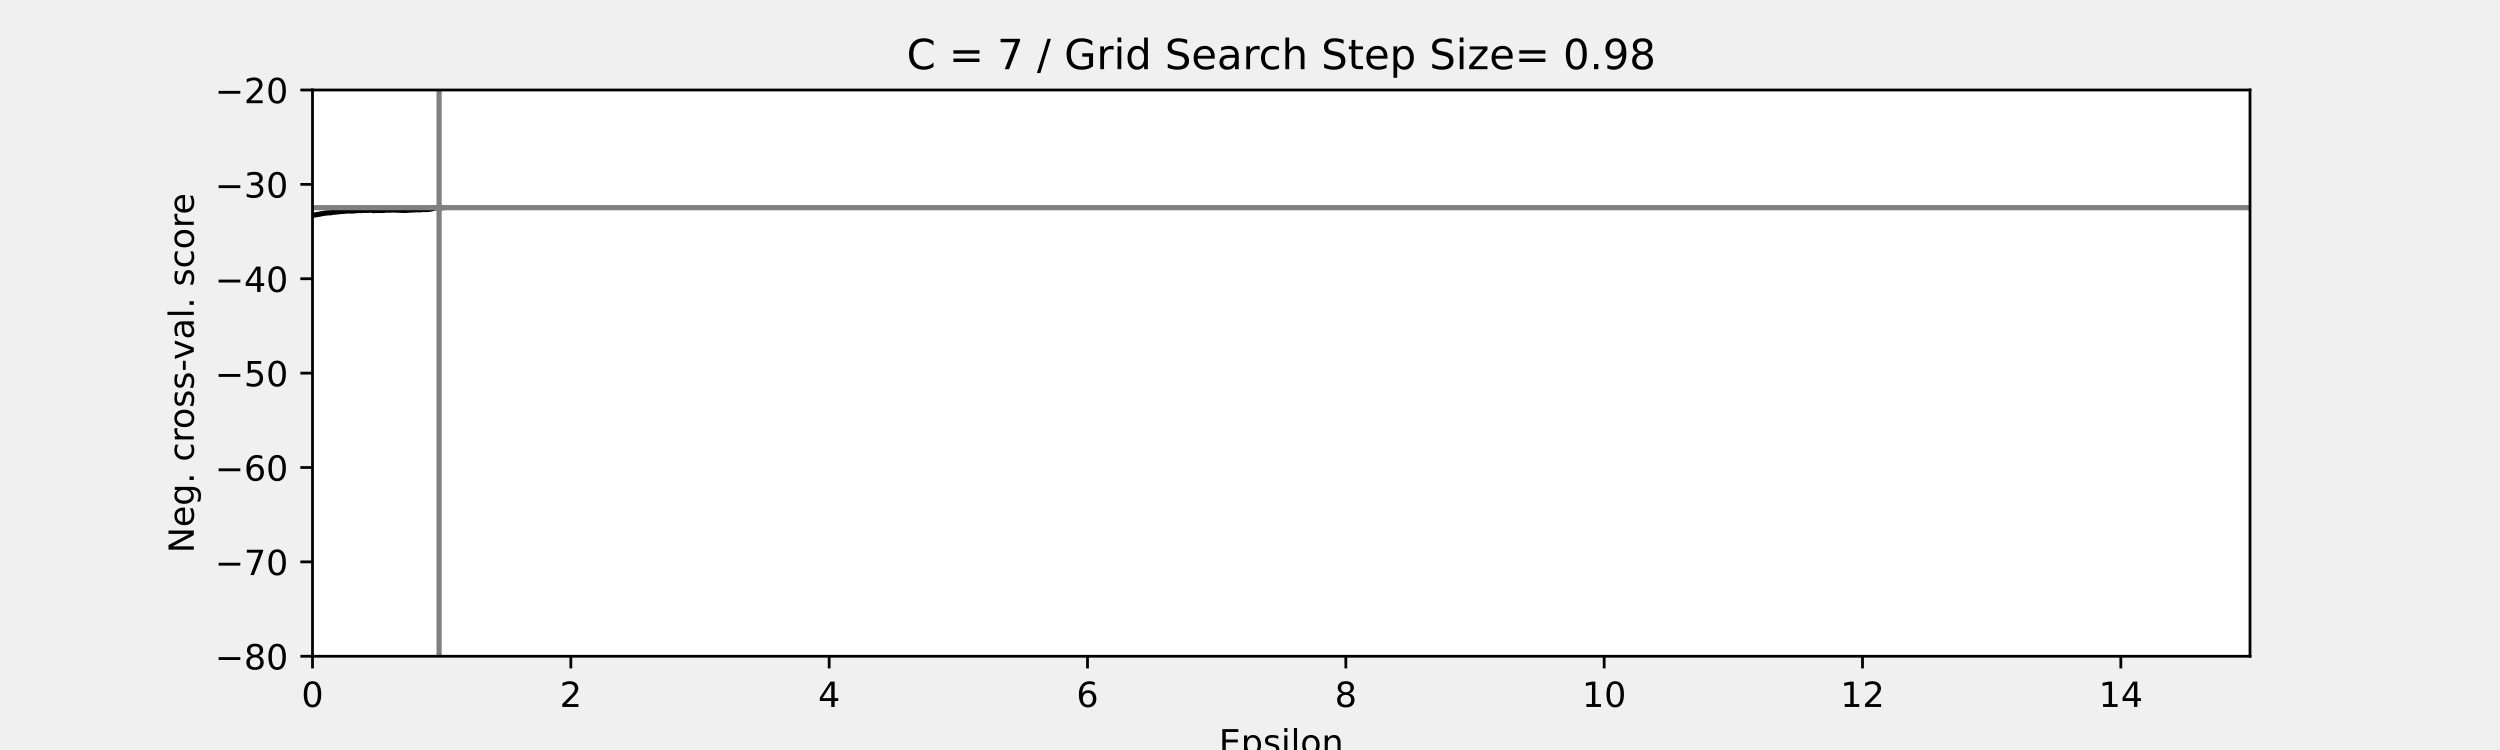
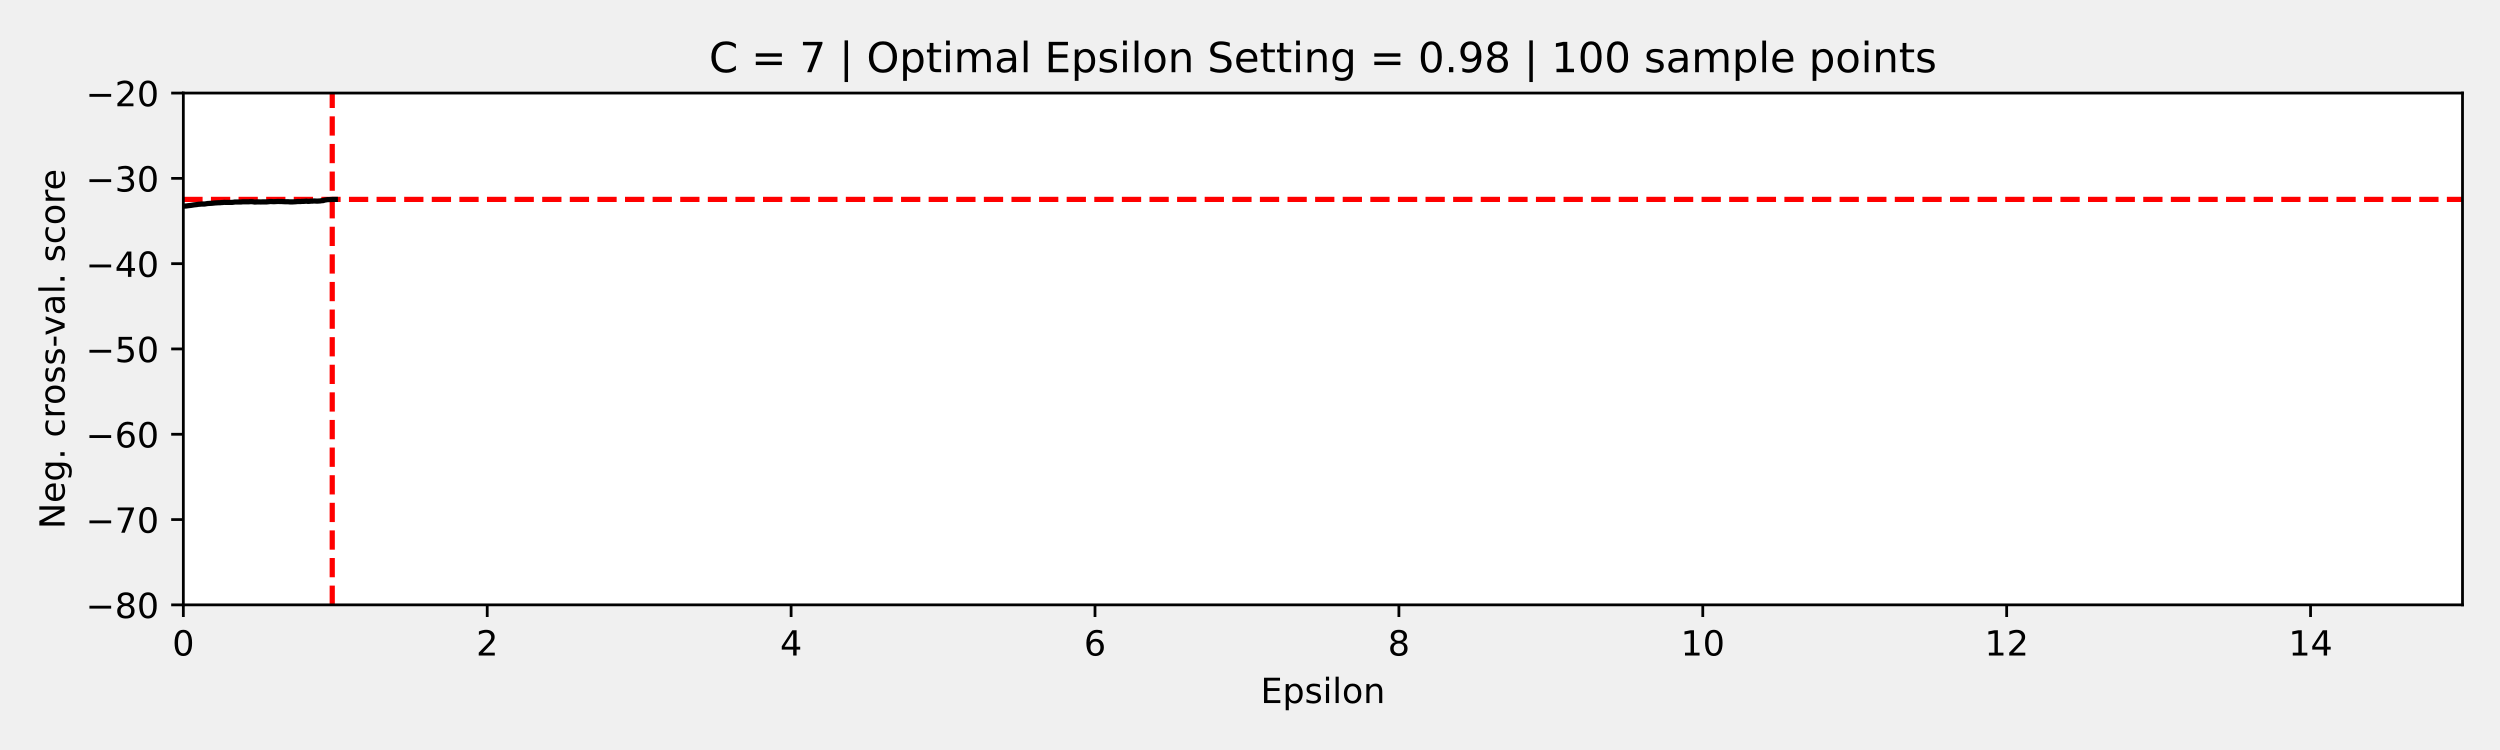
<svg xmlns="http://www.w3.org/2000/svg" xmlns:xlink="http://www.w3.org/1999/xlink" height="216pt" version="1.1" viewBox="0 0 720 216" width="720pt">
  <defs>
    <style type="text/css">*{stroke-linecap:butt;stroke-linejoin:round;}</style>
  </defs>
  <g id="figure_1">
    <g id="patch_1">
      <path d="M 0 216  L 720 216  L 720 0  L 0 0  z " style="fill:none;" />
    </g>
    <g id="axes_1">
      <g id="patch_2">
-         <path d="M 90 189  L 648 189  L 648 25.92  L 90 25.92  z " style="fill:#ffffff;" />
+         <path d="M 52.8 174.2  L 709.2 174.2  L 709.2 26.8  L 52.8 26.8  z " style="fill:#ffffff;" />
      </g>
      <g id="matplotlib.axis_1">
        <g id="xtick_1">
          <g id="line2d_1">
            <defs>
-               <path d="M 0 0  L 0 3.5  " id="md73a45a3ca" style="stroke:#000000;stroke-width:0.8;" />
+               <path d="M 0 0  L 0 3.5  " id="meb77488a88" style="stroke:#000000;stroke-width:0.8;" />
            </defs>
            <g>
-               <use style="stroke:#000000;stroke-width:0.8;" x="90" xlink:href="#md73a45a3ca" y="189" />
+               <use style="stroke:#000000;stroke-width:0.8;" x="52.8" xlink:href="#meb77488a88" y="174.2" />
            </g>
          </g>
          <g id="text_1">
-             <g transform="translate(86.81875 203.5984)scale(0.1 -0.1)">
+             <g transform="translate(49.61875 188.7984)scale(0.1 -0.1)">
              <defs>
                <path d="M 2034 4250  Q 1547 4250 1301 3770  Q 1056 3291 1056 2328  Q 1056 1369 1301 889  Q 1547 409 2034 409  Q 2525 409 2770 889  Q 3016 1369 3016 2328  Q 3016 3291 2770 3770  Q 2525 4250 2034 4250  z M 2034 4750  Q 2819 4750 3233 4129  Q 3647 3509 3647 2328  Q 3647 1150 3233 529  Q 2819 -91 2034 -91  Q 1250 -91 836 529  Q 422 1150 422 2328  Q 422 3509 836 4129  Q 1250 4750 2034 4750  z " id="DejaVuSans-30" transform="scale(0.015625)" />
              </defs>
              <use xlink:href="#DejaVuSans-30" />
            </g>
          </g>
        </g>
        <g id="xtick_2">
          <g id="line2d_2">
            <g>
-               <use style="stroke:#000000;stroke-width:0.8;" x="164.4" xlink:href="#md73a45a3ca" y="189" />
+               <use style="stroke:#000000;stroke-width:0.8;" x="140.32" xlink:href="#meb77488a88" y="174.2" />
            </g>
          </g>
          <g id="text_2">
-             <g transform="translate(161.2188 203.5984)scale(0.1 -0.1)">
+             <g transform="translate(137.1387 188.7984)scale(0.1 -0.1)">
              <defs>
                <path d="M 1228 531  L 3431 531  L 3431 0  L 469 0  L 469 531  Q 828 903 1448 1529  Q 2069 2156 2228 2338  Q 2531 2678 2651 2914  Q 2772 3150 2772 3378  Q 2772 3750 2511 3984  Q 2250 4219 1831 4219  Q 1534 4219 1204 4116  Q 875 4013 500 3803  L 500 4441  Q 881 4594 1212 4672  Q 1544 4750 1819 4750  Q 2544 4750 2975 4387  Q 3406 4025 3406 3419  Q 3406 3131 3298 2873  Q 3191 2616 2906 2266  Q 2828 2175 2409 1742  Q 1991 1309 1228 531  z " id="DejaVuSans-32" transform="scale(0.015625)" />
              </defs>
              <use xlink:href="#DejaVuSans-32" />
            </g>
          </g>
        </g>
        <g id="xtick_3">
          <g id="line2d_3">
            <g>
-               <use style="stroke:#000000;stroke-width:0.8;" x="238.8" xlink:href="#md73a45a3ca" y="189" />
+               <use style="stroke:#000000;stroke-width:0.8;" x="227.84" xlink:href="#meb77488a88" y="174.2" />
            </g>
          </g>
          <g id="text_3">
-             <g transform="translate(235.6188 203.5984)scale(0.1 -0.1)">
+             <g transform="translate(224.6587 188.7984)scale(0.1 -0.1)">
              <defs>
                <path d="M 2419 4116  L 825 1625  L 2419 1625  L 2419 4116  z M 2253 4666  L 3047 4666  L 3047 1625  L 3713 1625  L 3713 1100  L 3047 1100  L 3047 0  L 2419 0  L 2419 1100  L 313 1100  L 313 1709  L 2253 4666  z " id="DejaVuSans-34" transform="scale(0.015625)" />
              </defs>
              <use xlink:href="#DejaVuSans-34" />
            </g>
          </g>
        </g>
        <g id="xtick_4">
          <g id="line2d_4">
            <g>
-               <use style="stroke:#000000;stroke-width:0.8;" x="313.2" xlink:href="#md73a45a3ca" y="189" />
+               <use style="stroke:#000000;stroke-width:0.8;" x="315.36" xlink:href="#meb77488a88" y="174.2" />
            </g>
          </g>
          <g id="text_4">
-             <g transform="translate(310.0188 203.5984)scale(0.1 -0.1)">
+             <g transform="translate(312.1787 188.7984)scale(0.1 -0.1)">
              <defs>
                <path d="M 2113 2584  Q 1688 2584 1439 2293  Q 1191 2003 1191 1497  Q 1191 994 1439 701  Q 1688 409 2113 409  Q 2538 409 2786 701  Q 3034 994 3034 1497  Q 3034 2003 2786 2293  Q 2538 2584 2113 2584  z M 3366 4563  L 3366 3988  Q 3128 4100 2886 4159  Q 2644 4219 2406 4219  Q 1781 4219 1451 3797  Q 1122 3375 1075 2522  Q 1259 2794 1537 2939  Q 1816 3084 2150 3084  Q 2853 3084 3261 2657  Q 3669 2231 3669 1497  Q 3669 778 3244 343  Q 2819 -91 2113 -91  Q 1303 -91 875 529  Q 447 1150 447 2328  Q 447 3434 972 4092  Q 1497 4750 2381 4750  Q 2619 4750 2861 4703  Q 3103 4656 3366 4563  z " id="DejaVuSans-36" transform="scale(0.015625)" />
              </defs>
              <use xlink:href="#DejaVuSans-36" />
            </g>
          </g>
        </g>
        <g id="xtick_5">
          <g id="line2d_5">
            <g>
-               <use style="stroke:#000000;stroke-width:0.8;" x="387.6" xlink:href="#md73a45a3ca" y="189" />
+               <use style="stroke:#000000;stroke-width:0.8;" x="402.88" xlink:href="#meb77488a88" y="174.2" />
            </g>
          </g>
          <g id="text_5">
-             <g transform="translate(384.4187 203.5984)scale(0.1 -0.1)">
+             <g transform="translate(399.6988 188.7984)scale(0.1 -0.1)">
              <defs>
                <path d="M 2034 2216  Q 1584 2216 1326 1975  Q 1069 1734 1069 1313  Q 1069 891 1326 650  Q 1584 409 2034 409  Q 2484 409 2743 651  Q 3003 894 3003 1313  Q 3003 1734 2745 1975  Q 2488 2216 2034 2216  z M 1403 2484  Q 997 2584 770 2862  Q 544 3141 544 3541  Q 544 4100 942 4425  Q 1341 4750 2034 4750  Q 2731 4750 3128 4425  Q 3525 4100 3525 3541  Q 3525 3141 3298 2862  Q 3072 2584 2669 2484  Q 3125 2378 3379 2068  Q 3634 1759 3634 1313  Q 3634 634 3220 271  Q 2806 -91 2034 -91  Q 1263 -91 848 271  Q 434 634 434 1313  Q 434 1759 690 2068  Q 947 2378 1403 2484  z M 1172 3481  Q 1172 3119 1398 2916  Q 1625 2713 2034 2713  Q 2441 2713 2670 2916  Q 2900 3119 2900 3481  Q 2900 3844 2670 4047  Q 2441 4250 2034 4250  Q 1625 4250 1398 4047  Q 1172 3844 1172 3481  z " id="DejaVuSans-38" transform="scale(0.015625)" />
              </defs>
              <use xlink:href="#DejaVuSans-38" />
            </g>
          </g>
        </g>
        <g id="xtick_6">
          <g id="line2d_6">
            <g>
-               <use style="stroke:#000000;stroke-width:0.8;" x="462" xlink:href="#md73a45a3ca" y="189" />
+               <use style="stroke:#000000;stroke-width:0.8;" x="490.4" xlink:href="#meb77488a88" y="174.2" />
            </g>
          </g>
          <g id="text_6">
-             <g transform="translate(455.6375 203.5984)scale(0.1 -0.1)">
+             <g transform="translate(484.0375 188.7984)scale(0.1 -0.1)">
              <defs>
                <path d="M 794 531  L 1825 531  L 1825 4091  L 703 3866  L 703 4441  L 1819 4666  L 2450 4666  L 2450 531  L 3481 531  L 3481 0  L 794 0  L 794 531  z " id="DejaVuSans-31" transform="scale(0.015625)" />
              </defs>
              <use xlink:href="#DejaVuSans-31" />
              <use x="63.623" xlink:href="#DejaVuSans-30" />
            </g>
          </g>
        </g>
        <g id="xtick_7">
          <g id="line2d_7">
            <g>
-               <use style="stroke:#000000;stroke-width:0.8;" x="536.4" xlink:href="#md73a45a3ca" y="189" />
+               <use style="stroke:#000000;stroke-width:0.8;" x="577.92" xlink:href="#meb77488a88" y="174.2" />
            </g>
          </g>
          <g id="text_7">
-             <g transform="translate(530.0375 203.5984)scale(0.1 -0.1)">
+             <g transform="translate(571.5575 188.7984)scale(0.1 -0.1)">
              <use xlink:href="#DejaVuSans-31" />
              <use x="63.623" xlink:href="#DejaVuSans-32" />
            </g>
          </g>
        </g>
        <g id="xtick_8">
          <g id="line2d_8">
            <g>
-               <use style="stroke:#000000;stroke-width:0.8;" x="610.8" xlink:href="#md73a45a3ca" y="189" />
+               <use style="stroke:#000000;stroke-width:0.8;" x="665.44" xlink:href="#meb77488a88" y="174.2" />
            </g>
          </g>
          <g id="text_8">
-             <g transform="translate(604.4375 203.5984)scale(0.1 -0.1)">
+             <g transform="translate(659.0775 188.7984)scale(0.1 -0.1)">
              <use xlink:href="#DejaVuSans-31" />
              <use x="63.623" xlink:href="#DejaVuSans-34" />
            </g>
          </g>
        </g>
        <g id="text_9">
-           <g transform="translate(351.0555 217.2766)scale(0.1 -0.1)">
+           <g transform="translate(363.0555 202.4766)scale(0.1 -0.1)">
            <defs>
              <path d="M 628 4666  L 3578 4666  L 3578 4134  L 1259 4134  L 1259 2753  L 3481 2753  L 3481 2222  L 1259 2222  L 1259 531  L 3634 531  L 3634 0  L 628 0  L 628 4666  z " id="DejaVuSans-45" transform="scale(0.015625)" />
              <path d="M 1159 525  L 1159 -1331  L 581 -1331  L 581 3500  L 1159 3500  L 1159 2969  Q 1341 3281 1617 3432  Q 1894 3584 2278 3584  Q 2916 3584 3314 3078  Q 3713 2572 3713 1747  Q 3713 922 3314 415  Q 2916 -91 2278 -91  Q 1894 -91 1617 61  Q 1341 213 1159 525  z M 3116 1747  Q 3116 2381 2855 2742  Q 2594 3103 2138 3103  Q 1681 3103 1420 2742  Q 1159 2381 1159 1747  Q 1159 1113 1420 752  Q 1681 391 2138 391  Q 2594 391 2855 752  Q 3116 1113 3116 1747  z " id="DejaVuSans-70" transform="scale(0.015625)" />
              <path d="M 2834 3397  L 2834 2853  Q 2591 2978 2328 3040  Q 2066 3103 1784 3103  Q 1356 3103 1142 2972  Q 928 2841 928 2578  Q 928 2378 1081 2264  Q 1234 2150 1697 2047  L 1894 2003  Q 2506 1872 2764 1633  Q 3022 1394 3022 966  Q 3022 478 2636 193  Q 2250 -91 1575 -91  Q 1294 -91 989 -36  Q 684 19 347 128  L 347 722  Q 666 556 975 473  Q 1284 391 1588 391  Q 1994 391 2212 530  Q 2431 669 2431 922  Q 2431 1156 2273 1281  Q 2116 1406 1581 1522  L 1381 1569  Q 847 1681 609 1914  Q 372 2147 372 2553  Q 372 3047 722 3315  Q 1072 3584 1716 3584  Q 2034 3584 2315 3537  Q 2597 3491 2834 3397  z " id="DejaVuSans-73" transform="scale(0.015625)" />
              <path d="M 603 3500  L 1178 3500  L 1178 0  L 603 0  L 603 3500  z M 603 4863  L 1178 4863  L 1178 4134  L 603 4134  L 603 4863  z " id="DejaVuSans-69" transform="scale(0.015625)" />
              <path d="M 603 4863  L 1178 4863  L 1178 0  L 603 0  L 603 4863  z " id="DejaVuSans-6c" transform="scale(0.015625)" />
              <path d="M 1959 3097  Q 1497 3097 1228 2736  Q 959 2375 959 1747  Q 959 1119 1226 758  Q 1494 397 1959 397  Q 2419 397 2687 759  Q 2956 1122 2956 1747  Q 2956 2369 2687 2733  Q 2419 3097 1959 3097  z M 1959 3584  Q 2709 3584 3137 3096  Q 3566 2609 3566 1747  Q 3566 888 3137 398  Q 2709 -91 1959 -91  Q 1206 -91 779 398  Q 353 888 353 1747  Q 353 2609 779 3096  Q 1206 3584 1959 3584  z " id="DejaVuSans-6f" transform="scale(0.015625)" />
              <path d="M 3513 2113  L 3513 0  L 2938 0  L 2938 2094  Q 2938 2591 2744 2837  Q 2550 3084 2163 3084  Q 1697 3084 1428 2787  Q 1159 2491 1159 1978  L 1159 0  L 581 0  L 581 3500  L 1159 3500  L 1159 2956  Q 1366 3272 1645 3428  Q 1925 3584 2291 3584  Q 2894 3584 3203 3211  Q 3513 2838 3513 2113  z " id="DejaVuSans-6e" transform="scale(0.015625)" />
            </defs>
            <use xlink:href="#DejaVuSans-45" />
            <use x="63.184" xlink:href="#DejaVuSans-70" />
            <use x="126.66" xlink:href="#DejaVuSans-73" />
            <use x="178.76" xlink:href="#DejaVuSans-69" />
            <use x="206.543" xlink:href="#DejaVuSans-6c" />
            <use x="234.326" xlink:href="#DejaVuSans-6f" />
            <use x="295.508" xlink:href="#DejaVuSans-6e" />
          </g>
        </g>
      </g>
      <g id="matplotlib.axis_2">
        <g id="ytick_1">
          <g id="line2d_9">
            <defs>
-               <path d="M 0 0  L -3.5 0  " id="m1584ee6e6d" style="stroke:#000000;stroke-width:0.8;" />
+               <path d="M 0 0  L -3.5 0  " id="m86007bd6e1" style="stroke:#000000;stroke-width:0.8;" />
            </defs>
            <g>
-               <use style="stroke:#000000;stroke-width:0.8;" x="90" xlink:href="#m1584ee6e6d" y="189" />
+               <use style="stroke:#000000;stroke-width:0.8;" x="52.8" xlink:href="#m86007bd6e1" y="174.2" />
            </g>
          </g>
          <g id="text_10">
-             <g transform="translate(61.89531 192.7992)scale(0.1 -0.1)">
+             <g transform="translate(24.69531 177.9992)scale(0.1 -0.1)">
              <defs>
                <path d="M 678 2272  L 4684 2272  L 4684 1741  L 678 1741  L 678 2272  z " id="DejaVuSans-2212" transform="scale(0.015625)" />
              </defs>
              <use xlink:href="#DejaVuSans-2212" />
              <use x="83.789" xlink:href="#DejaVuSans-38" />
              <use x="147.412" xlink:href="#DejaVuSans-30" />
            </g>
          </g>
        </g>
        <g id="ytick_2">
          <g id="line2d_10">
            <g>
-               <use style="stroke:#000000;stroke-width:0.8;" x="90" xlink:href="#m1584ee6e6d" y="161.82" />
+               <use style="stroke:#000000;stroke-width:0.8;" x="52.8" xlink:href="#m86007bd6e1" y="149.633" />
            </g>
          </g>
          <g id="text_11">
-             <g transform="translate(61.89531 165.6192)scale(0.1 -0.1)">
+             <g transform="translate(24.69531 153.4326)scale(0.1 -0.1)">
              <defs>
                <path d="M 525 4666  L 3525 4666  L 3525 4397  L 1831 0  L 1172 0  L 2766 4134  L 525 4134  L 525 4666  z " id="DejaVuSans-37" transform="scale(0.015625)" />
              </defs>
              <use xlink:href="#DejaVuSans-2212" />
              <use x="83.789" xlink:href="#DejaVuSans-37" />
              <use x="147.412" xlink:href="#DejaVuSans-30" />
            </g>
          </g>
        </g>
        <g id="ytick_3">
          <g id="line2d_11">
            <g>
-               <use style="stroke:#000000;stroke-width:0.8;" x="90" xlink:href="#m1584ee6e6d" y="134.64" />
+               <use style="stroke:#000000;stroke-width:0.8;" x="52.8" xlink:href="#m86007bd6e1" y="125.067" />
            </g>
          </g>
          <g id="text_12">
-             <g transform="translate(61.89531 138.4392)scale(0.1 -0.1)">
+             <g transform="translate(24.69531 128.8659)scale(0.1 -0.1)">
              <use xlink:href="#DejaVuSans-2212" />
              <use x="83.789" xlink:href="#DejaVuSans-36" />
              <use x="147.412" xlink:href="#DejaVuSans-30" />
            </g>
          </g>
        </g>
        <g id="ytick_4">
          <g id="line2d_12">
            <g>
-               <use style="stroke:#000000;stroke-width:0.8;" x="90" xlink:href="#m1584ee6e6d" y="107.46" />
+               <use style="stroke:#000000;stroke-width:0.8;" x="52.8" xlink:href="#m86007bd6e1" y="100.5" />
            </g>
          </g>
          <g id="text_13">
-             <g transform="translate(61.89531 111.2592)scale(0.1 -0.1)">
+             <g transform="translate(24.69531 104.2992)scale(0.1 -0.1)">
              <defs>
                <path d="M 691 4666  L 3169 4666  L 3169 4134  L 1269 4134  L 1269 2991  Q 1406 3038 1543 3061  Q 1681 3084 1819 3084  Q 2600 3084 3056 2656  Q 3513 2228 3513 1497  Q 3513 744 3044 326  Q 2575 -91 1722 -91  Q 1428 -91 1123 -41  Q 819 9 494 109  L 494 744  Q 775 591 1075 516  Q 1375 441 1709 441  Q 2250 441 2565 725  Q 2881 1009 2881 1497  Q 2881 1984 2565 2268  Q 2250 2553 1709 2553  Q 1456 2553 1204 2497  Q 953 2441 691 2322  L 691 4666  z " id="DejaVuSans-35" transform="scale(0.015625)" />
              </defs>
              <use xlink:href="#DejaVuSans-2212" />
              <use x="83.789" xlink:href="#DejaVuSans-35" />
              <use x="147.412" xlink:href="#DejaVuSans-30" />
            </g>
          </g>
        </g>
        <g id="ytick_5">
          <g id="line2d_13">
            <g>
-               <use style="stroke:#000000;stroke-width:0.8;" x="90" xlink:href="#m1584ee6e6d" y="80.28" />
+               <use style="stroke:#000000;stroke-width:0.8;" x="52.8" xlink:href="#m86007bd6e1" y="75.933" />
            </g>
          </g>
          <g id="text_14">
-             <g transform="translate(61.89531 84.07922)scale(0.1 -0.1)">
+             <g transform="translate(24.69531 79.73255)scale(0.1 -0.1)">
              <use xlink:href="#DejaVuSans-2212" />
              <use x="83.789" xlink:href="#DejaVuSans-34" />
              <use x="147.412" xlink:href="#DejaVuSans-30" />
            </g>
          </g>
        </g>
        <g id="ytick_6">
          <g id="line2d_14">
            <g>
-               <use style="stroke:#000000;stroke-width:0.8;" x="90" xlink:href="#m1584ee6e6d" y="53.1" />
+               <use style="stroke:#000000;stroke-width:0.8;" x="52.8" xlink:href="#m86007bd6e1" y="51.367" />
            </g>
          </g>
          <g id="text_15">
-             <g transform="translate(61.89531 56.89922)scale(0.1 -0.1)">
+             <g transform="translate(24.69531 55.16589)scale(0.1 -0.1)">
              <defs>
                <path d="M 2597 2516  Q 3050 2419 3304 2112  Q 3559 1806 3559 1356  Q 3559 666 3084 287  Q 2609 -91 1734 -91  Q 1441 -91 1130 -33  Q 819 25 488 141  L 488 750  Q 750 597 1062 519  Q 1375 441 1716 441  Q 2309 441 2620 675  Q 2931 909 2931 1356  Q 2931 1769 2642 2001  Q 2353 2234 1838 2234  L 1294 2234  L 1294 2753  L 1863 2753  Q 2328 2753 2575 2939  Q 2822 3125 2822 3475  Q 2822 3834 2567 4026  Q 2313 4219 1838 4219  Q 1578 4219 1281 4162  Q 984 4106 628 3988  L 628 4550  Q 988 4650 1302 4700  Q 1616 4750 1894 4750  Q 2613 4750 3031 4423  Q 3450 4097 3450 3541  Q 3450 3153 3228 2886  Q 3006 2619 2597 2516  z " id="DejaVuSans-33" transform="scale(0.015625)" />
              </defs>
              <use xlink:href="#DejaVuSans-2212" />
              <use x="83.789" xlink:href="#DejaVuSans-33" />
              <use x="147.412" xlink:href="#DejaVuSans-30" />
            </g>
          </g>
        </g>
        <g id="ytick_7">
          <g id="line2d_15">
            <g>
-               <use style="stroke:#000000;stroke-width:0.8;" x="90" xlink:href="#m1584ee6e6d" y="25.92" />
+               <use style="stroke:#000000;stroke-width:0.8;" x="52.8" xlink:href="#m86007bd6e1" y="26.8" />
            </g>
          </g>
          <g id="text_16">
-             <g transform="translate(61.89531 29.71922)scale(0.1 -0.1)">
+             <g transform="translate(24.69531 30.59922)scale(0.1 -0.1)">
              <use xlink:href="#DejaVuSans-2212" />
              <use x="83.789" xlink:href="#DejaVuSans-32" />
              <use x="147.412" xlink:href="#DejaVuSans-30" />
            </g>
          </g>
        </g>
        <g id="text_17">
-           <g transform="translate(55.81562 159.2866)rotate(-90)scale(0.1 -0.1)">
+           <g transform="translate(18.61563 152.3266)rotate(-90)scale(0.1 -0.1)">
            <defs>
              <path d="M 628 4666  L 1478 4666  L 3547 763  L 3547 4666  L 4159 4666  L 4159 0  L 3309 0  L 1241 3903  L 1241 0  L 628 0  L 628 4666  z " id="DejaVuSans-4e" transform="scale(0.015625)" />
              <path d="M 3597 1894  L 3597 1613  L 953 1613  Q 991 1019 1311 708  Q 1631 397 2203 397  Q 2534 397 2845 478  Q 3156 559 3463 722  L 3463 178  Q 3153 47 2828 -22  Q 2503 -91 2169 -91  Q 1331 -91 842 396  Q 353 884 353 1716  Q 353 2575 817 3079  Q 1281 3584 2069 3584  Q 2775 3584 3186 3129  Q 3597 2675 3597 1894  z M 3022 2063  Q 3016 2534 2758 2815  Q 2500 3097 2075 3097  Q 1594 3097 1305 2825  Q 1016 2553 972 2059  L 3022 2063  z " id="DejaVuSans-65" transform="scale(0.015625)" />
              <path d="M 2906 1791  Q 2906 2416 2648 2759  Q 2391 3103 1925 3103  Q 1463 3103 1205 2759  Q 947 2416 947 1791  Q 947 1169 1205 825  Q 1463 481 1925 481  Q 2391 481 2648 825  Q 2906 1169 2906 1791  z M 3481 434  Q 3481 -459 3084 -895  Q 2688 -1331 1869 -1331  Q 1566 -1331 1297 -1286  Q 1028 -1241 775 -1147  L 775 -588  Q 1028 -725 1275 -790  Q 1522 -856 1778 -856  Q 2344 -856 2625 -561  Q 2906 -266 2906 331  L 2906 616  Q 2728 306 2450 153  Q 2172 0 1784 0  Q 1141 0 747 490  Q 353 981 353 1791  Q 353 2603 747 3093  Q 1141 3584 1784 3584  Q 2172 3584 2450 3431  Q 2728 3278 2906 2969  L 2906 3500  L 3481 3500  L 3481 434  z " id="DejaVuSans-67" transform="scale(0.015625)" />
              <path d="M 684 794  L 1344 794  L 1344 0  L 684 0  L 684 794  z " id="DejaVuSans-2e" transform="scale(0.015625)" />
              <path id="DejaVuSans-20" transform="scale(0.015625)" />
              <path d="M 3122 3366  L 3122 2828  Q 2878 2963 2633 3030  Q 2388 3097 2138 3097  Q 1578 3097 1268 2742  Q 959 2388 959 1747  Q 959 1106 1268 751  Q 1578 397 2138 397  Q 2388 397 2633 464  Q 2878 531 3122 666  L 3122 134  Q 2881 22 2623 -34  Q 2366 -91 2075 -91  Q 1284 -91 818 406  Q 353 903 353 1747  Q 353 2603 823 3093  Q 1294 3584 2113 3584  Q 2378 3584 2631 3529  Q 2884 3475 3122 3366  z " id="DejaVuSans-63" transform="scale(0.015625)" />
              <path d="M 2631 2963  Q 2534 3019 2420 3045  Q 2306 3072 2169 3072  Q 1681 3072 1420 2755  Q 1159 2438 1159 1844  L 1159 0  L 581 0  L 581 3500  L 1159 3500  L 1159 2956  Q 1341 3275 1631 3429  Q 1922 3584 2338 3584  Q 2397 3584 2469 3576  Q 2541 3569 2628 3553  L 2631 2963  z " id="DejaVuSans-72" transform="scale(0.015625)" />
              <path d="M 313 2009  L 1997 2009  L 1997 1497  L 313 1497  L 313 2009  z " id="DejaVuSans-2d" transform="scale(0.015625)" />
              <path d="M 191 3500  L 800 3500  L 1894 563  L 2988 3500  L 3597 3500  L 2284 0  L 1503 0  L 191 3500  z " id="DejaVuSans-76" transform="scale(0.015625)" />
              <path d="M 2194 1759  Q 1497 1759 1228 1600  Q 959 1441 959 1056  Q 959 750 1161 570  Q 1363 391 1709 391  Q 2188 391 2477 730  Q 2766 1069 2766 1631  L 2766 1759  L 2194 1759  z M 3341 1997  L 3341 0  L 2766 0  L 2766 531  Q 2569 213 2275 61  Q 1981 -91 1556 -91  Q 1019 -91 701 211  Q 384 513 384 1019  Q 384 1609 779 1909  Q 1175 2209 1959 2209  L 2766 2209  L 2766 2266  Q 2766 2663 2505 2880  Q 2244 3097 1772 3097  Q 1472 3097 1187 3025  Q 903 2953 641 2809  L 641 3341  Q 956 3463 1253 3523  Q 1550 3584 1831 3584  Q 2591 3584 2966 3190  Q 3341 2797 3341 1997  z " id="DejaVuSans-61" transform="scale(0.015625)" />
            </defs>
            <use xlink:href="#DejaVuSans-4e" />
            <use x="74.805" xlink:href="#DejaVuSans-65" />
            <use x="136.328" xlink:href="#DejaVuSans-67" />
            <use x="199.805" xlink:href="#DejaVuSans-2e" />
            <use x="231.592" xlink:href="#DejaVuSans-20" />
            <use x="263.379" xlink:href="#DejaVuSans-63" />
            <use x="318.359" xlink:href="#DejaVuSans-72" />
            <use x="357.223" xlink:href="#DejaVuSans-6f" />
            <use x="418.404" xlink:href="#DejaVuSans-73" />
            <use x="470.504" xlink:href="#DejaVuSans-73" />
            <use x="522.604" xlink:href="#DejaVuSans-2d" />
            <use x="556.062" xlink:href="#DejaVuSans-76" />
            <use x="615.242" xlink:href="#DejaVuSans-61" />
            <use x="676.521" xlink:href="#DejaVuSans-6c" />
            <use x="704.305" xlink:href="#DejaVuSans-2e" />
            <use x="736.092" xlink:href="#DejaVuSans-20" />
            <use x="767.879" xlink:href="#DejaVuSans-73" />
            <use x="819.979" xlink:href="#DejaVuSans-63" />
            <use x="874.959" xlink:href="#DejaVuSans-6f" />
            <use x="936.141" xlink:href="#DejaVuSans-72" />
            <use x="975.004" xlink:href="#DejaVuSans-65" />
          </g>
        </g>
      </g>
      <g id="line2d_16">
-         <path clip-path="url(#pfa54dd5816)" d="M 90.372 61.934  L 90.744 61.906  L 91.116 61.825  L 91.488 61.77  L 91.86 61.716  L 92.232 61.635  L 92.604 61.553  L 92.976 61.499  L 93.348 61.444  L 93.72 61.363  L 94.092 61.336  L 94.464 61.281  L 94.836 61.281  L 95.208 61.281  L 95.58 61.2  L 95.952 61.118  L 96.324 61.091  L 96.696 61.064  L 97.068 61.037  L 97.44 60.982  L 97.812 60.928  L 98.184 60.901  L 98.556 60.873  L 98.928 60.873  L 99.3 60.819  L 99.672 60.792  L 100.044 60.738  L 100.416 60.765  L 100.788 60.765  L 101.16 60.765  L 101.532 60.765  L 101.904 60.765  L 102.276 60.71  L 102.648 60.629  L 103.02 60.629  L 103.392 60.629  L 103.764 60.629  L 104.136 60.629  L 104.508 60.575  L 104.88 60.575  L 105.252 60.575  L 105.624 60.575  L 105.996 60.575  L 106.368 60.52  L 106.74 60.52  L 107.112 60.575  L 107.484 60.656  L 107.856 60.629  L 108.228 60.602  L 108.6 60.602  L 108.972 60.629  L 109.344 60.602  L 109.716 60.602  L 110.088 60.602  L 110.46 60.602  L 110.832 60.547  L 111.204 60.493  L 111.576 60.493  L 111.948 60.52  L 112.32 60.52  L 112.692 60.493  L 113.064 60.466  L 113.436 60.466  L 113.808 60.493  L 114.18 60.493  L 114.552 60.52  L 114.924 60.547  L 115.296 60.547  L 115.668 60.547  L 116.04 60.602  L 116.412 60.602  L 116.784 60.602  L 117.156 60.575  L 117.528 60.547  L 117.9 60.493  L 118.272 60.493  L 118.644 60.493  L 119.016 60.439  L 119.388 60.439  L 119.76 60.411  L 120.132 60.357  L 120.504 60.439  L 120.876 60.411  L 121.248 60.357  L 121.62 60.357  L 121.992 60.303  L 122.364 60.33  L 122.736 60.357  L 123.108 60.33  L 123.48 60.303  L 123.852 60.221  L 124.224 60.194  L 124.596 60.031  L 124.968 59.949  L 125.34 59.868  L 125.712 59.868  L 126.084 59.841  L 126.456 59.813  L 126.828 59.813  L 127.2 59.813  " style="fill:none;stroke:#000000;stroke-linecap:square;stroke-width:1.5;" />
+         <path clip-path="url(#p1a7c0e5c32)" d="M 95.685 174.2  L 95.685 26.8  " style="fill:none;stroke:#ff0000;stroke-dasharray:5.55,2.4;stroke-dashoffset:0;stroke-width:1.5;" />
      </g>
      <g id="line2d_17">
-         <path clip-path="url(#pfa54dd5816)" d="M 126.456 189  L 126.456 25.92  " style="fill:none;stroke:#808080;stroke-linecap:square;stroke-width:1.5;" />
+         <path clip-path="url(#p1a7c0e5c32)" d="M 52.8 57.435  L 709.2 57.435  " style="fill:none;stroke:#ff0000;stroke-dasharray:5.55,2.4;stroke-dashoffset:0;stroke-width:1.5;" />
      </g>
      <g id="line2d_18">
-         <path clip-path="url(#pfa54dd5816)" d="M 90 59.813  L 648 59.813  " style="fill:none;stroke:#808080;stroke-linecap:square;stroke-width:1.5;" />
+         <path clip-path="url(#p1a7c0e5c32)" d="M 53.238 59.351  L 53.675 59.326  L 54.113 59.253  L 54.55 59.203  L 54.988 59.154  L 55.426 59.081  L 55.863 59.007  L 56.301 58.958  L 56.738 58.909  L 57.176 58.835  L 57.614 58.81  L 58.051 58.761  L 58.489 58.761  L 58.926 58.761  L 59.364 58.688  L 59.802 58.614  L 60.239 58.589  L 60.677 58.565  L 61.114 58.54  L 61.552 58.491  L 61.99 58.442  L 62.427 58.417  L 62.865 58.393  L 63.302 58.393  L 63.74 58.344  L 64.178 58.319  L 64.615 58.27  L 65.053 58.294  L 65.49 58.294  L 65.928 58.294  L 66.366 58.294  L 66.803 58.294  L 67.241 58.245  L 67.678 58.172  L 68.116 58.172  L 68.554 58.172  L 68.991 58.172  L 69.429 58.172  L 69.866 58.123  L 70.304 58.123  L 70.742 58.123  L 71.179 58.123  L 71.617 58.123  L 72.054 58.073  L 72.492 58.073  L 72.93 58.123  L 73.367 58.196  L 73.805 58.172  L 74.242 58.147  L 74.68 58.147  L 75.118 58.172  L 75.555 58.147  L 75.993 58.147  L 76.43 58.147  L 76.868 58.147  L 77.306 58.098  L 77.743 58.049  L 78.181 58.049  L 78.618 58.073  L 79.056 58.073  L 79.494 58.049  L 79.931 58.024  L 80.369 58.024  L 80.806 58.049  L 81.244 58.049  L 81.682 58.073  L 82.119 58.098  L 82.557 58.098  L 82.994 58.098  L 83.432 58.147  L 83.87 58.147  L 84.307 58.147  L 84.745 58.123  L 85.182 58.098  L 85.62 58.049  L 86.058 58.049  L 86.495 58.049  L 86.933 58  L 87.37 58  L 87.808 57.975  L 88.246 57.926  L 88.683 58  L 89.121 57.975  L 89.558 57.926  L 89.996 57.926  L 90.434 57.877  L 90.871 57.901  L 91.309 57.926  L 91.746 57.901  L 92.184 57.877  L 92.622 57.803  L 93.059 57.779  L 93.497 57.631  L 93.934 57.557  L 94.372 57.484  L 94.81 57.484  L 95.247 57.459  L 95.685 57.435  L 96.122 57.435  L 96.56 57.435  " style="fill:none;stroke:#000000;stroke-linecap:square;stroke-width:1.5;" />
      </g>
      <g id="patch_3">
-         <path d="M 90 189  L 90 25.92  " style="fill:none;stroke:#000000;stroke-linecap:square;stroke-linejoin:miter;stroke-width:0.8;" />
+         <path d="M 52.8 174.2  L 52.8 26.8  " style="fill:none;stroke:#000000;stroke-linecap:square;stroke-linejoin:miter;stroke-width:0.8;" />
      </g>
      <g id="patch_4">
-         <path d="M 648 189  L 648 25.92  " style="fill:none;stroke:#000000;stroke-linecap:square;stroke-linejoin:miter;stroke-width:0.8;" />
+         <path d="M 709.2 174.2  L 709.2 26.8  " style="fill:none;stroke:#000000;stroke-linecap:square;stroke-linejoin:miter;stroke-width:0.8;" />
      </g>
      <g id="patch_5">
-         <path d="M 90 189  L 648 189  " style="fill:none;stroke:#000000;stroke-linecap:square;stroke-linejoin:miter;stroke-width:0.8;" />
+         <path d="M 52.8 174.2  L 709.2 174.2  " style="fill:none;stroke:#000000;stroke-linecap:square;stroke-linejoin:miter;stroke-width:0.8;" />
      </g>
      <g id="patch_6">
-         <path d="M 90 25.92  L 648 25.92  " style="fill:none;stroke:#000000;stroke-linecap:square;stroke-linejoin:miter;stroke-width:0.8;" />
+         <path d="M 52.8 26.8  L 709.2 26.8  " style="fill:none;stroke:#000000;stroke-linecap:square;stroke-linejoin:miter;stroke-width:0.8;" />
      </g>
      <g id="text_18">
-         <g transform="translate(261.12 19.92)scale(0.12 -0.12)">
+         <g transform="translate(204.2016 20.8)scale(0.12 -0.12)">
          <defs>
            <path d="M 4122 4306  L 4122 3641  Q 3803 3938 3442 4084  Q 3081 4231 2675 4231  Q 1875 4231 1450 3742  Q 1025 3253 1025 2328  Q 1025 1406 1450 917  Q 1875 428 2675 428  Q 3081 428 3442 575  Q 3803 722 4122 1019  L 4122 359  Q 3791 134 3420 21  Q 3050 -91 2638 -91  Q 1578 -91 968 557  Q 359 1206 359 2328  Q 359 3453 968 4101  Q 1578 4750 2638 4750  Q 3056 4750 3426 4639  Q 3797 4528 4122 4306  z " id="DejaVuSans-43" transform="scale(0.015625)" />
            <path d="M 678 2906  L 4684 2906  L 4684 2381  L 678 2381  L 678 2906  z M 678 1631  L 4684 1631  L 4684 1100  L 678 1100  L 678 1631  z " id="DejaVuSans-3d" transform="scale(0.015625)" />
-             <path d="M 1625 4666  L 2156 4666  L 531 -594  L 0 -594  L 1625 4666  z " id="DejaVuSans-2f" transform="scale(0.015625)" />
-             <path d="M 3809 666  L 3809 1919  L 2778 1919  L 2778 2438  L 4434 2438  L 4434 434  Q 4069 175 3628 42  Q 3188 -91 2688 -91  Q 1594 -91 976 548  Q 359 1188 359 2328  Q 359 3472 976 4111  Q 1594 4750 2688 4750  Q 3144 4750 3555 4637  Q 3966 4525 4313 4306  L 4313 3634  Q 3963 3931 3569 4081  Q 3175 4231 2741 4231  Q 1884 4231 1454 3753  Q 1025 3275 1025 2328  Q 1025 1384 1454 906  Q 1884 428 2741 428  Q 3075 428 3337 486  Q 3600 544 3809 666  z " id="DejaVuSans-47" transform="scale(0.015625)" />
-             <path d="M 2906 2969  L 2906 4863  L 3481 4863  L 3481 0  L 2906 0  L 2906 525  Q 2725 213 2448 61  Q 2172 -91 1784 -91  Q 1150 -91 751 415  Q 353 922 353 1747  Q 353 2572 751 3078  Q 1150 3584 1784 3584  Q 2172 3584 2448 3432  Q 2725 3281 2906 2969  z M 947 1747  Q 947 1113 1208 752  Q 1469 391 1925 391  Q 2381 391 2643 752  Q 2906 1113 2906 1747  Q 2906 2381 2643 2742  Q 2381 3103 1925 3103  Q 1469 3103 1208 2742  Q 947 2381 947 1747  z " id="DejaVuSans-64" transform="scale(0.015625)" />
+             <path d="M 1344 4891  L 1344 -1509  L 813 -1509  L 813 4891  L 1344 4891  z " id="DejaVuSans-7c" transform="scale(0.015625)" />
+             <path d="M 2522 4238  Q 1834 4238 1429 3725  Q 1025 3213 1025 2328  Q 1025 1447 1429 934  Q 1834 422 2522 422  Q 3209 422 3611 934  Q 4013 1447 4013 2328  Q 4013 3213 3611 3725  Q 3209 4238 2522 4238  z M 2522 4750  Q 3503 4750 4090 4092  Q 4678 3434 4678 2328  Q 4678 1225 4090 567  Q 3503 -91 2522 -91  Q 1538 -91 948 565  Q 359 1222 359 2328  Q 359 3434 948 4092  Q 1538 4750 2522 4750  z " id="DejaVuSans-4f" transform="scale(0.015625)" />
+             <path d="M 1172 4494  L 1172 3500  L 2356 3500  L 2356 3053  L 1172 3053  L 1172 1153  Q 1172 725 1289 603  Q 1406 481 1766 481  L 2356 481  L 2356 0  L 1766 0  Q 1100 0 847 248  Q 594 497 594 1153  L 594 3053  L 172 3053  L 172 3500  L 594 3500  L 594 4494  L 1172 4494  z " id="DejaVuSans-74" transform="scale(0.015625)" />
+             <path d="M 3328 2828  Q 3544 3216 3844 3400  Q 4144 3584 4550 3584  Q 5097 3584 5394 3201  Q 5691 2819 5691 2113  L 5691 0  L 5113 0  L 5113 2094  Q 5113 2597 4934 2840  Q 4756 3084 4391 3084  Q 3944 3084 3684 2787  Q 3425 2491 3425 1978  L 3425 0  L 2847 0  L 2847 2094  Q 2847 2600 2669 2842  Q 2491 3084 2119 3084  Q 1678 3084 1418 2786  Q 1159 2488 1159 1978  L 1159 0  L 581 0  L 581 3500  L 1159 3500  L 1159 2956  Q 1356 3278 1631 3431  Q 1906 3584 2284 3584  Q 2666 3584 2933 3390  Q 3200 3197 3328 2828  z " id="DejaVuSans-6d" transform="scale(0.015625)" />
            <path d="M 3425 4513  L 3425 3897  Q 3066 4069 2747 4153  Q 2428 4238 2131 4238  Q 1616 4238 1336 4038  Q 1056 3838 1056 3469  Q 1056 3159 1242 3001  Q 1428 2844 1947 2747  L 2328 2669  Q 3034 2534 3370 2195  Q 3706 1856 3706 1288  Q 3706 609 3251 259  Q 2797 -91 1919 -91  Q 1588 -91 1214 -16  Q 841 59 441 206  L 441 856  Q 825 641 1194 531  Q 1563 422 1919 422  Q 2459 422 2753 634  Q 3047 847 3047 1241  Q 3047 1584 2836 1778  Q 2625 1972 2144 2069  L 1759 2144  Q 1053 2284 737 2584  Q 422 2884 422 3419  Q 422 4038 858 4394  Q 1294 4750 2059 4750  Q 2388 4750 2728 4690  Q 3069 4631 3425 4513  z " id="DejaVuSans-53" transform="scale(0.015625)" />
-             <path d="M 3513 2113  L 3513 0  L 2938 0  L 2938 2094  Q 2938 2591 2744 2837  Q 2550 3084 2163 3084  Q 1697 3084 1428 2787  Q 1159 2491 1159 1978  L 1159 0  L 581 0  L 581 4863  L 1159 4863  L 1159 2956  Q 1366 3272 1645 3428  Q 1925 3584 2291 3584  Q 2894 3584 3203 3211  Q 3513 2838 3513 2113  z " id="DejaVuSans-68" transform="scale(0.015625)" />
-             <path d="M 1172 4494  L 1172 3500  L 2356 3500  L 2356 3053  L 1172 3053  L 1172 1153  Q 1172 725 1289 603  Q 1406 481 1766 481  L 2356 481  L 2356 0  L 1766 0  Q 1100 0 847 248  Q 594 497 594 1153  L 594 3053  L 172 3053  L 172 3500  L 594 3500  L 594 4494  L 1172 4494  z " id="DejaVuSans-74" transform="scale(0.015625)" />
-             <path d="M 353 3500  L 3084 3500  L 3084 2975  L 922 459  L 3084 459  L 3084 0  L 275 0  L 275 525  L 2438 3041  L 353 3041  L 353 3500  z " id="DejaVuSans-7a" transform="scale(0.015625)" />
            <path d="M 703 97  L 703 672  Q 941 559 1184 500  Q 1428 441 1663 441  Q 2288 441 2617 861  Q 2947 1281 2994 2138  Q 2813 1869 2534 1725  Q 2256 1581 1919 1581  Q 1219 1581 811 2004  Q 403 2428 403 3163  Q 403 3881 828 4315  Q 1253 4750 1959 4750  Q 2769 4750 3195 4129  Q 3622 3509 3622 2328  Q 3622 1225 3098 567  Q 2575 -91 1691 -91  Q 1453 -91 1209 -44  Q 966 3 703 97  z M 1959 2075  Q 2384 2075 2632 2365  Q 2881 2656 2881 3163  Q 2881 3666 2632 3958  Q 2384 4250 1959 4250  Q 1534 4250 1286 3958  Q 1038 3666 1038 3163  Q 1038 2656 1286 2365  Q 1534 2075 1959 2075  z " id="DejaVuSans-39" transform="scale(0.015625)" />
          </defs>
          <use xlink:href="#DejaVuSans-43" />
          <use x="69.824" xlink:href="#DejaVuSans-20" />
          <use x="101.611" xlink:href="#DejaVuSans-3d" />
          <use x="185.4" xlink:href="#DejaVuSans-20" />
          <use x="217.188" xlink:href="#DejaVuSans-37" />
          <use x="280.811" xlink:href="#DejaVuSans-20" />
-           <use x="312.598" xlink:href="#DejaVuSans-2f" />
+           <use x="312.598" xlink:href="#DejaVuSans-7c" />
          <use x="346.289" xlink:href="#DejaVuSans-20" />
-           <use x="378.076" xlink:href="#DejaVuSans-47" />
-           <use x="455.566" xlink:href="#DejaVuSans-72" />
-           <use x="496.68" xlink:href="#DejaVuSans-69" />
-           <use x="524.463" xlink:href="#DejaVuSans-64" />
-           <use x="587.939" xlink:href="#DejaVuSans-20" />
-           <use x="619.727" xlink:href="#DejaVuSans-53" />
-           <use x="683.203" xlink:href="#DejaVuSans-65" />
-           <use x="744.727" xlink:href="#DejaVuSans-61" />
-           <use x="806.006" xlink:href="#DejaVuSans-72" />
-           <use x="844.869" xlink:href="#DejaVuSans-63" />
-           <use x="899.85" xlink:href="#DejaVuSans-68" />
-           <use x="963.229" xlink:href="#DejaVuSans-20" />
-           <use x="995.016" xlink:href="#DejaVuSans-53" />
-           <use x="1058.492" xlink:href="#DejaVuSans-74" />
-           <use x="1097.701" xlink:href="#DejaVuSans-65" />
-           <use x="1159.225" xlink:href="#DejaVuSans-70" />
-           <use x="1222.701" xlink:href="#DejaVuSans-20" />
-           <use x="1254.488" xlink:href="#DejaVuSans-53" />
-           <use x="1317.965" xlink:href="#DejaVuSans-69" />
-           <use x="1345.748" xlink:href="#DejaVuSans-7a" />
-           <use x="1398.238" xlink:href="#DejaVuSans-65" />
-           <use x="1459.762" xlink:href="#DejaVuSans-3d" />
-           <use x="1543.551" xlink:href="#DejaVuSans-20" />
-           <use x="1575.338" xlink:href="#DejaVuSans-30" />
-           <use x="1638.961" xlink:href="#DejaVuSans-2e" />
-           <use x="1670.748" xlink:href="#DejaVuSans-39" />
-           <use x="1734.371" xlink:href="#DejaVuSans-38" />
+           <use x="378.076" xlink:href="#DejaVuSans-4f" />
+           <use x="456.787" xlink:href="#DejaVuSans-70" />
+           <use x="520.264" xlink:href="#DejaVuSans-74" />
+           <use x="559.473" xlink:href="#DejaVuSans-69" />
+           <use x="587.256" xlink:href="#DejaVuSans-6d" />
+           <use x="684.668" xlink:href="#DejaVuSans-61" />
+           <use x="745.947" xlink:href="#DejaVuSans-6c" />
+           <use x="773.73" xlink:href="#DejaVuSans-20" />
+           <use x="805.518" xlink:href="#DejaVuSans-45" />
+           <use x="868.701" xlink:href="#DejaVuSans-70" />
+           <use x="932.178" xlink:href="#DejaVuSans-73" />
+           <use x="984.277" xlink:href="#DejaVuSans-69" />
+           <use x="1012.061" xlink:href="#DejaVuSans-6c" />
+           <use x="1039.844" xlink:href="#DejaVuSans-6f" />
+           <use x="1101.025" xlink:href="#DejaVuSans-6e" />
+           <use x="1164.404" xlink:href="#DejaVuSans-20" />
+           <use x="1196.191" xlink:href="#DejaVuSans-53" />
+           <use x="1259.668" xlink:href="#DejaVuSans-65" />
+           <use x="1321.191" xlink:href="#DejaVuSans-74" />
+           <use x="1360.4" xlink:href="#DejaVuSans-74" />
+           <use x="1399.609" xlink:href="#DejaVuSans-69" />
+           <use x="1427.393" xlink:href="#DejaVuSans-6e" />
+           <use x="1490.771" xlink:href="#DejaVuSans-67" />
+           <use x="1554.248" xlink:href="#DejaVuSans-20" />
+           <use x="1586.035" xlink:href="#DejaVuSans-3d" />
+           <use x="1669.824" xlink:href="#DejaVuSans-20" />
+           <use x="1701.611" xlink:href="#DejaVuSans-30" />
+           <use x="1765.234" xlink:href="#DejaVuSans-2e" />
+           <use x="1797.021" xlink:href="#DejaVuSans-39" />
+           <use x="1860.645" xlink:href="#DejaVuSans-38" />
+           <use x="1924.268" xlink:href="#DejaVuSans-20" />
+           <use x="1956.055" xlink:href="#DejaVuSans-7c" />
+           <use x="1989.746" xlink:href="#DejaVuSans-20" />
+           <use x="2021.533" xlink:href="#DejaVuSans-31" />
+           <use x="2085.156" xlink:href="#DejaVuSans-30" />
+           <use x="2148.779" xlink:href="#DejaVuSans-30" />
+           <use x="2212.402" xlink:href="#DejaVuSans-20" />
+           <use x="2244.189" xlink:href="#DejaVuSans-73" />
+           <use x="2296.289" xlink:href="#DejaVuSans-61" />
+           <use x="2357.568" xlink:href="#DejaVuSans-6d" />
+           <use x="2454.98" xlink:href="#DejaVuSans-70" />
+           <use x="2518.457" xlink:href="#DejaVuSans-6c" />
+           <use x="2546.24" xlink:href="#DejaVuSans-65" />
+           <use x="2607.764" xlink:href="#DejaVuSans-20" />
+           <use x="2639.551" xlink:href="#DejaVuSans-70" />
+           <use x="2703.027" xlink:href="#DejaVuSans-6f" />
+           <use x="2764.209" xlink:href="#DejaVuSans-69" />
+           <use x="2791.992" xlink:href="#DejaVuSans-6e" />
+           <use x="2855.371" xlink:href="#DejaVuSans-74" />
+           <use x="2894.58" xlink:href="#DejaVuSans-73" />
        </g>
      </g>
    </g>
  </g>
  <defs>
-     <clipPath id="pfa54dd5816">
-       <rect height="163.08" width="558" x="90" y="25.92" />
+     <clipPath id="p1a7c0e5c32">
+       <rect height="147.4" width="656.4" x="52.8" y="26.8" />
    </clipPath>
  </defs>
</svg>
